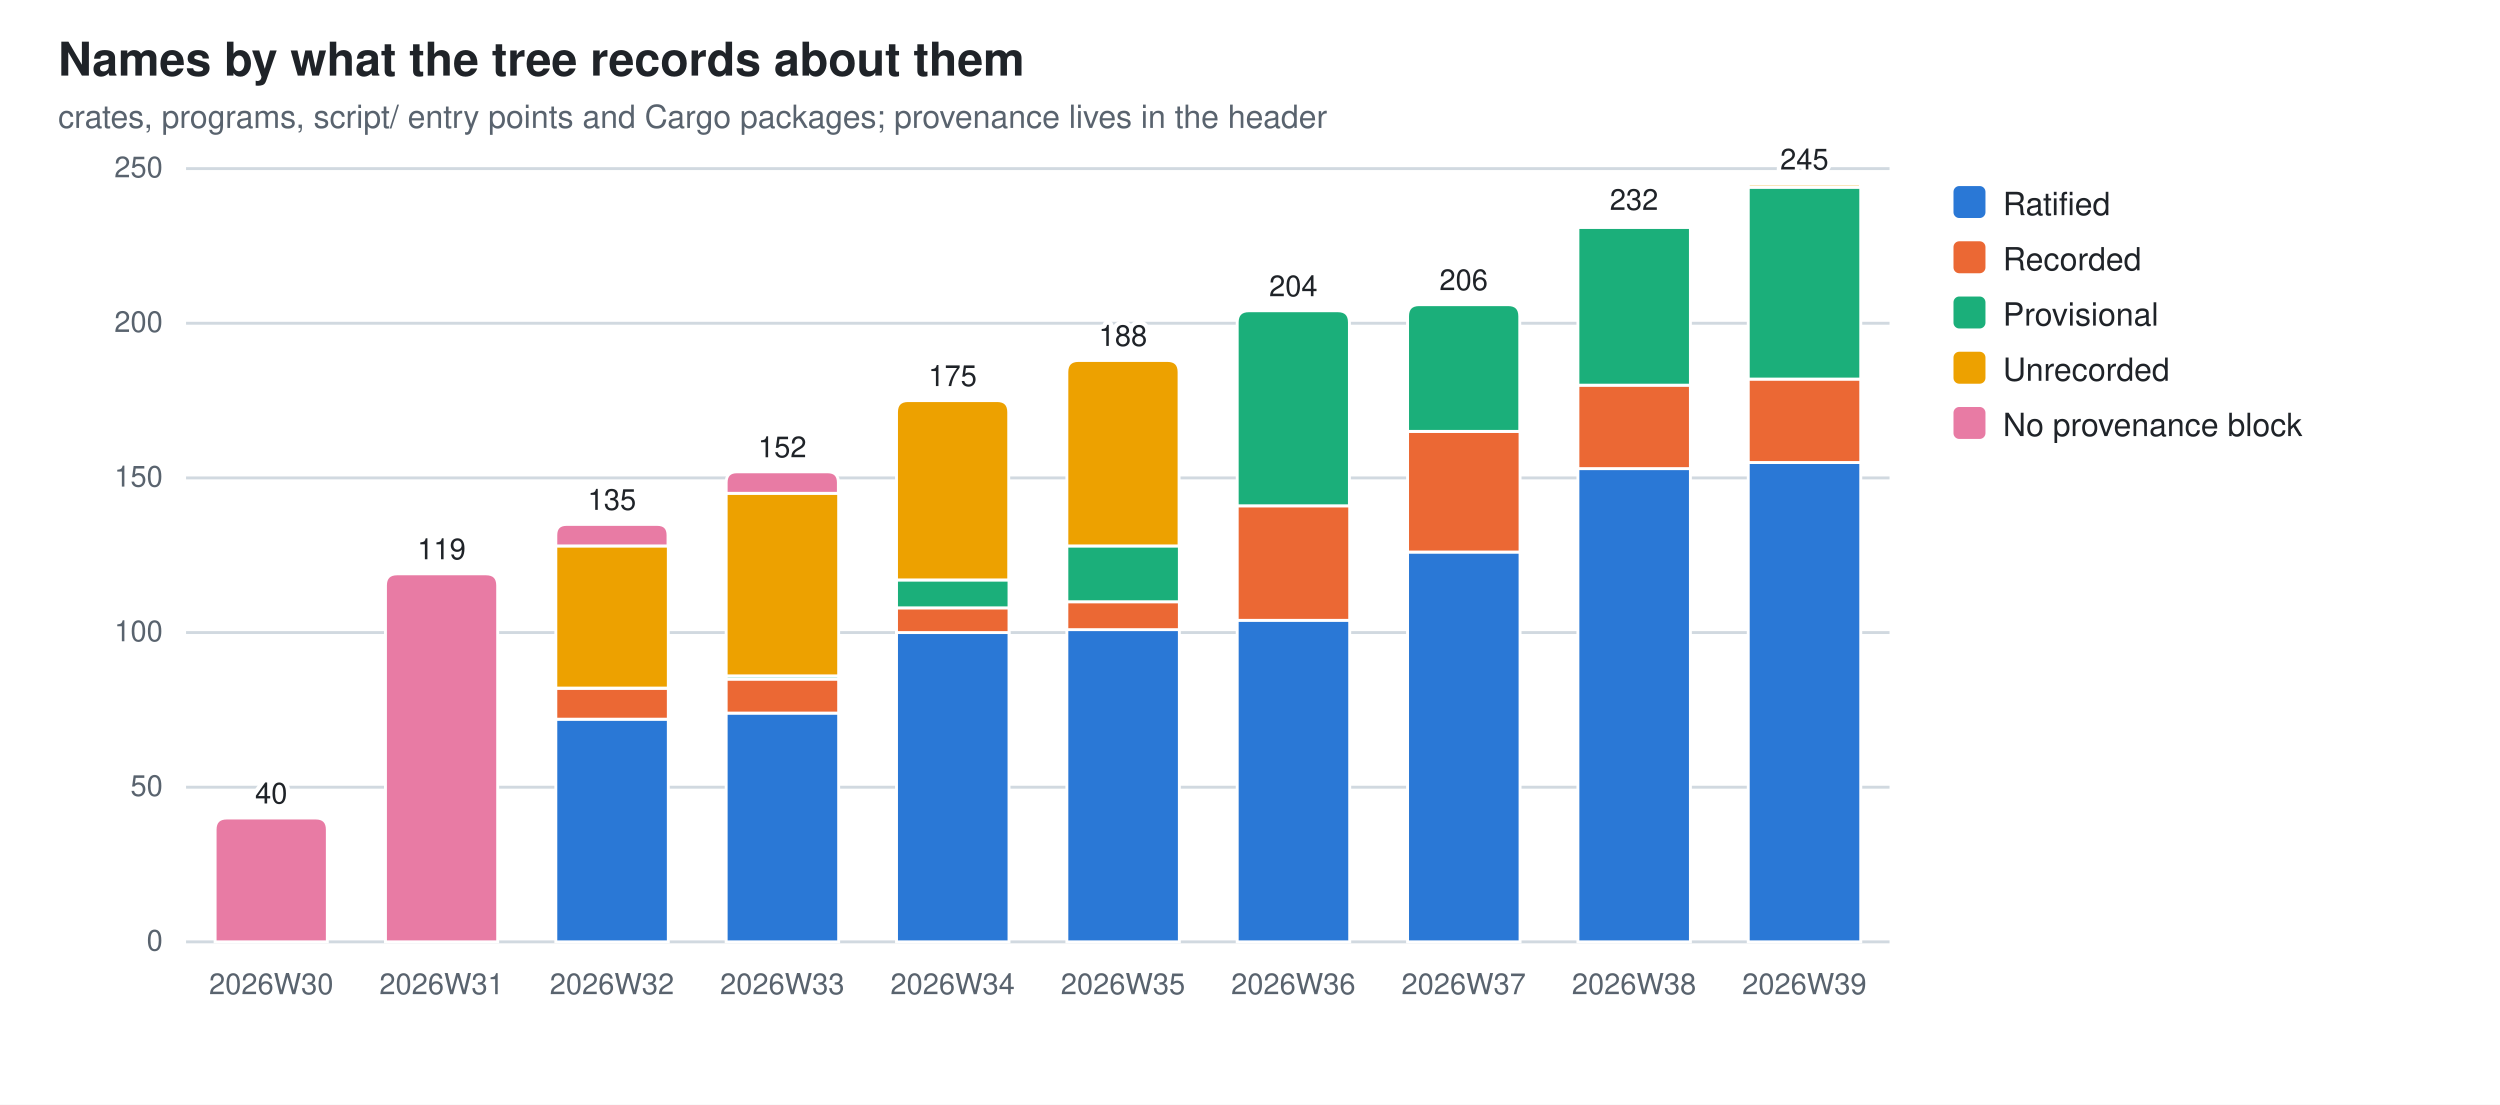
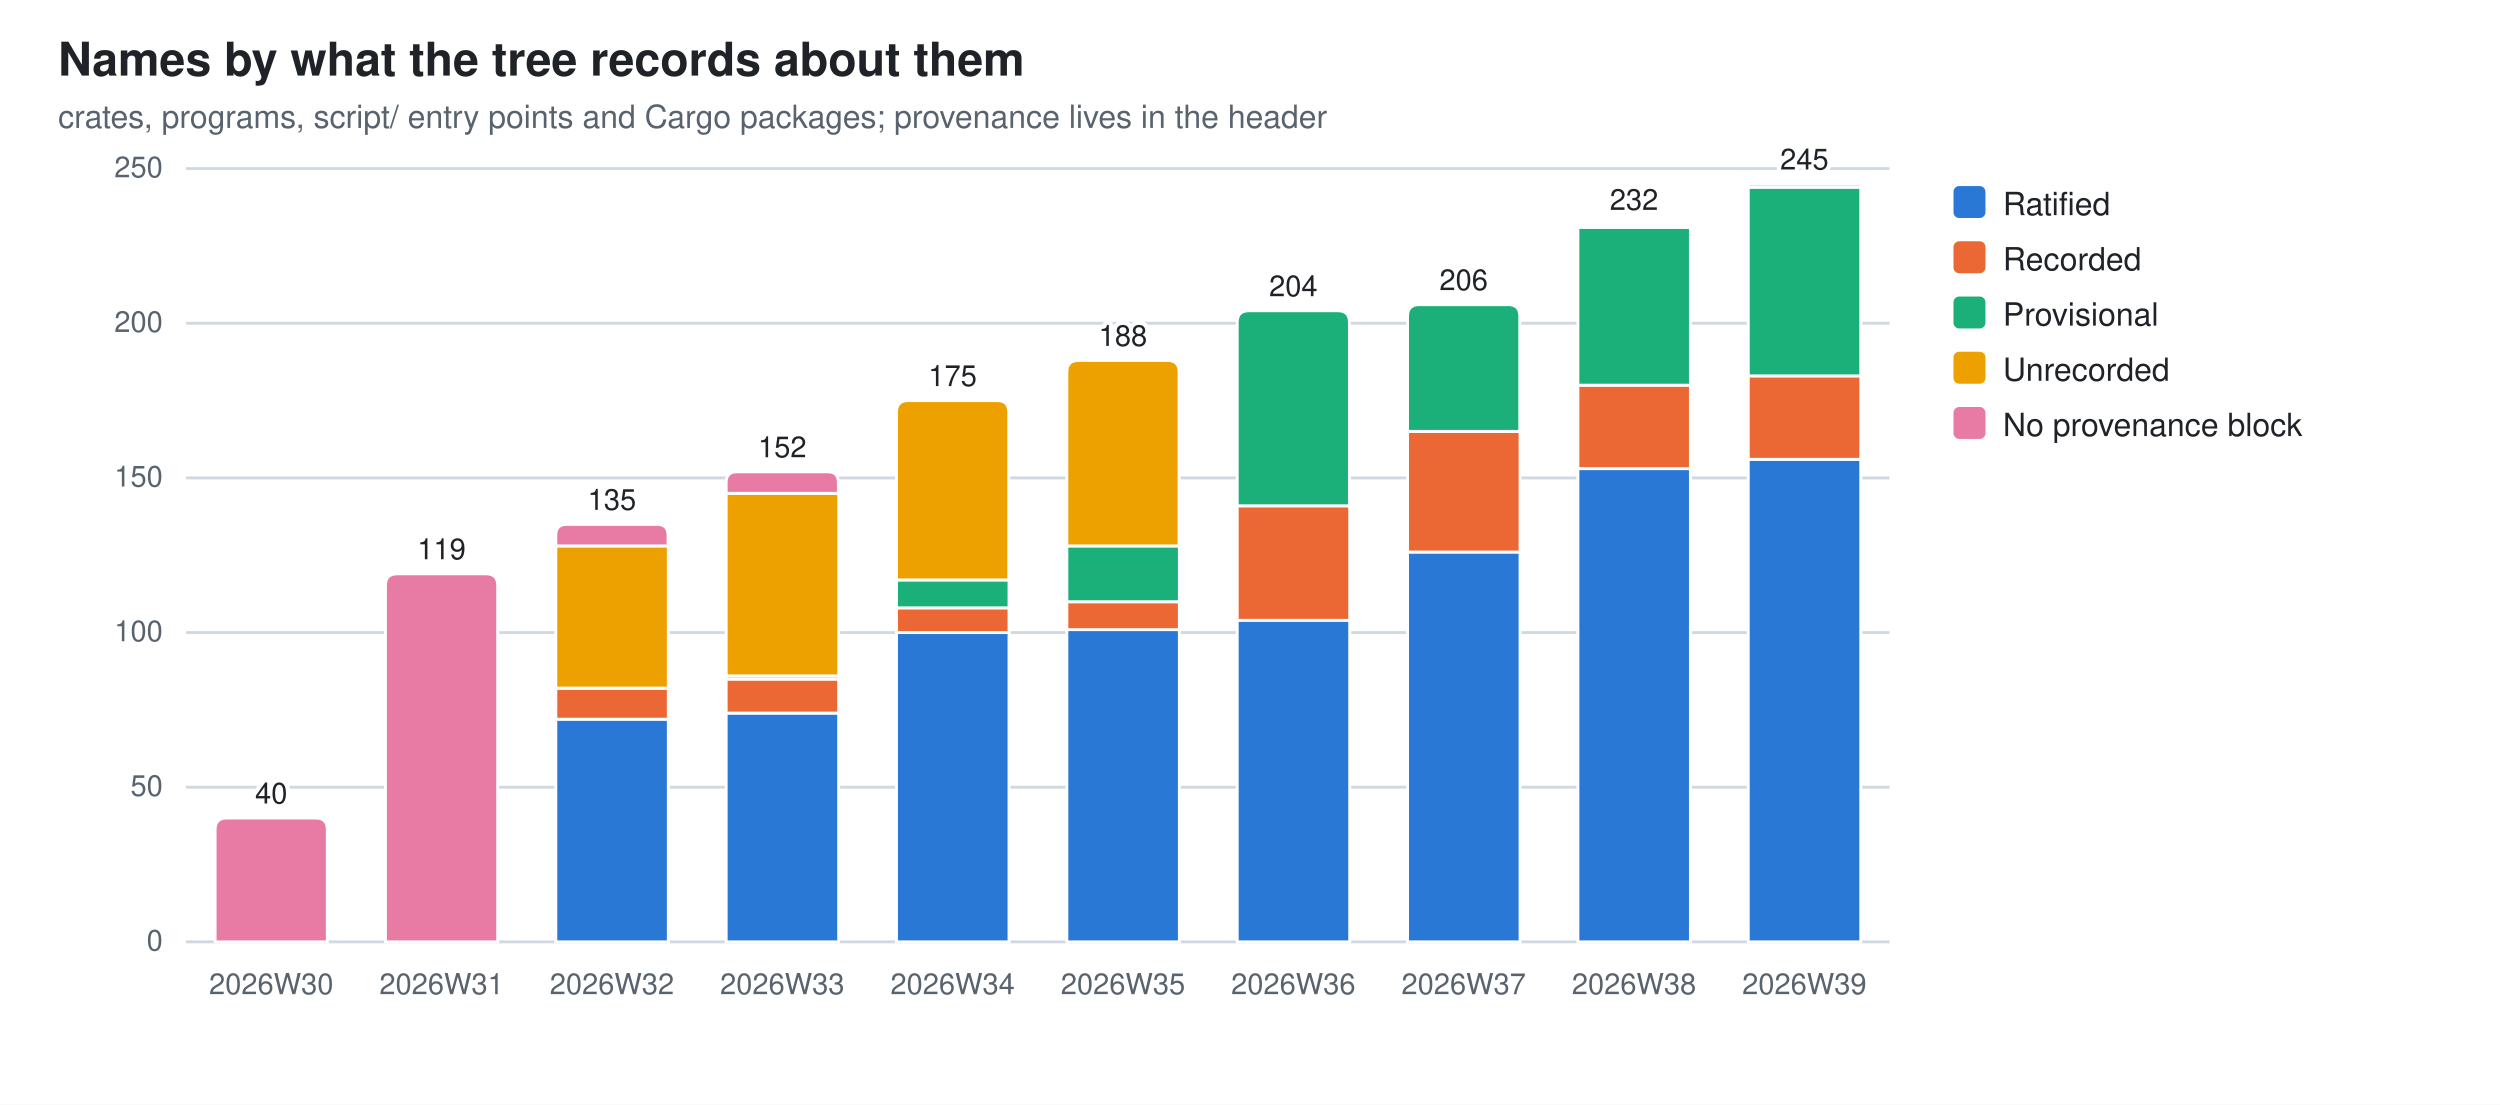
<svg xmlns="http://www.w3.org/2000/svg" width="860" height="380" viewBox="0 0 860 380" role="img" aria-label="Names by what the tree records about them">
  <style>
  .bg{fill:#ffffff} .fg{fill:#1f2328} .mut{fill:#59636e} .grid{stroke:#d1d9e0}
  .seg{stroke:#ffffff;stroke-width:1}
  .val{paint-order:stroke;stroke:#ffffff;stroke-width:3px;stroke-linejoin:round}
  .s0{fill:#2a78d6}  .s1{fill:#eb6834}  .s2{fill:#1baf7a}  .s3{fill:#eda100}  .s4{fill:#e87ba4}  .s5{fill:#008300}  .s6{fill:#4a3aa7}  .s7{fill:#e34948}
  @media (prefers-color-scheme: dark){
    .bg{fill:#0d1117} .fg{fill:#e6edf3} .mut{fill:#9198a1} .grid{stroke:#30363d}
    .seg{stroke:#0d1117} .val{stroke:#0d1117} .s0{fill:#3987e5} .s1{fill:#d95926} .s2{fill:#199e70} .s3{fill:#c98500} .s4{fill:#d55181} .s5{fill:#008300} .s6{fill:#9085e9} .s7{fill:#e66767}}
  text{font-family:-apple-system,BlinkMacSystemFont,"Segoe UI",Helvetica,Arial,sans-serif}
</style>
  <rect class="bg" width="860" height="380" />
  <text class="fg" x="20" y="26" font-size="16" font-weight="600">Names by what the tree records about them</text>
  <text class="mut" x="20" y="44" font-size="11">crates, programs, script/ entry points and Cargo packages; provenance lives in the header</text>
  <line class="grid" x1="64" y1="324.0" x2="650.0" y2="324.0" stroke-width="1" />
  <text class="mut" x="56" y="327.0" font-size="10" text-anchor="end">0</text>
  <line class="grid" x1="64" y1="270.8" x2="650.0" y2="270.8" stroke-width="1" />
  <text class="mut" x="56" y="273.8" font-size="10" text-anchor="end">50</text>
  <line class="grid" x1="64" y1="217.6" x2="650.0" y2="217.6" stroke-width="1" />
  <text class="mut" x="56" y="220.6" font-size="10" text-anchor="end">100</text>
  <line class="grid" x1="64" y1="164.4" x2="650.0" y2="164.4" stroke-width="1" />
  <text class="mut" x="56" y="167.4" font-size="10" text-anchor="end">150</text>
  <line class="grid" x1="64" y1="111.2" x2="650.0" y2="111.2" stroke-width="1" />
  <text class="mut" x="56" y="114.2" font-size="10" text-anchor="end">200</text>
  <line class="grid" x1="64" y1="58.0" x2="650.0" y2="58.0" stroke-width="1" />
  <text class="mut" x="56" y="61.0" font-size="10" text-anchor="end">250</text>
  <path class="seg s4" d="M74.0,324.0 V285.4 Q74.0,281.4 78.0,281.4 H108.6 Q112.6,281.4 112.6,285.4 V324.0 Z" />
  <text class="mut" x="93.3" y="342" font-size="10" text-anchor="middle">2026W30</text>
  <text class="fg val" x="93.3" y="276.4" font-size="10" text-anchor="middle">40</text>
  <path class="seg s4" d="M132.6,324.0 V201.4 Q132.6,197.4 136.6,197.4 H167.2 Q171.2,197.4 171.2,201.4 V324.0 Z" />
  <text class="mut" x="151.9" y="342" font-size="10" text-anchor="middle">2026W31</text>
  <text class="fg val" x="151.9" y="192.4" font-size="10" text-anchor="middle">119</text>
  <rect class="seg s0" x="191.2" y="247.4" width="38.7" height="76.6" />
  <rect class="seg s1" x="191.2" y="236.8" width="38.7" height="10.6" />
  <rect class="seg s3" x="191.2" y="187.8" width="38.7" height="48.9" />
  <path class="seg s4" d="M191.2,187.8 V184.1 Q191.2,180.4 194.9,180.4 H226.1 Q229.8,180.4 229.8,184.1 V187.8 Z" />
  <text class="mut" x="210.5" y="342" font-size="10" text-anchor="middle">2026W32</text>
  <text class="fg val" x="210.5" y="175.4" font-size="10" text-anchor="middle">135</text>
  <rect class="seg s0" x="249.8" y="245.3" width="38.7" height="78.7" />
  <rect class="seg s1" x="249.8" y="233.6" width="38.7" height="11.7" />
  <rect class="seg s2" x="249.8" y="232.5" width="38.7" height="1.1" />
  <rect class="seg s3" x="249.8" y="169.7" width="38.7" height="62.8" />
  <path class="seg s4" d="M249.8,169.7 V166.0 Q249.8,162.3 253.5,162.3 H284.7 Q288.4,162.3 288.4,166.0 V169.7 Z" />
  <text class="mut" x="269.1" y="342" font-size="10" text-anchor="middle">2026W33</text>
  <text class="fg val" x="269.1" y="157.3" font-size="10" text-anchor="middle">152</text>
  <rect class="seg s0" x="308.4" y="217.6" width="38.7" height="106.4" />
  <rect class="seg s1" x="308.4" y="209.1" width="38.7" height="8.5" />
  <rect class="seg s2" x="308.4" y="199.5" width="38.7" height="9.6" />
  <path class="seg s3" d="M308.4,199.5 V141.8 Q308.4,137.8 312.4,137.8 H343.0 Q347.0,137.8 347.0,141.8 V199.5 Z" />
  <text class="mut" x="327.7" y="342" font-size="10" text-anchor="middle">2026W34</text>
  <text class="fg val" x="327.7" y="132.8" font-size="10" text-anchor="middle">175</text>
  <rect class="seg s0" x="367.0" y="216.5" width="38.7" height="107.5" />
  <rect class="seg s1" x="367.0" y="207.0" width="38.7" height="9.6" />
  <rect class="seg s2" x="367.0" y="187.8" width="38.7" height="19.2" />
  <path class="seg s3" d="M367.0,187.8 V128.0 Q367.0,124.0 371.0,124.0 H401.6 Q405.6,124.0 405.6,128.0 V187.8 Z" />
  <text class="mut" x="386.3" y="342" font-size="10" text-anchor="middle">2026W35</text>
  <text class="fg val" x="386.3" y="119.0" font-size="10" text-anchor="middle">188</text>
  <rect class="seg s0" x="425.6" y="213.3" width="38.7" height="110.7" />
  <rect class="seg s1" x="425.6" y="174.0" width="38.7" height="39.4" />
  <path class="seg s2" d="M425.6,174.0 V110.9 Q425.6,106.9 429.6,106.9 H460.2 Q464.2,106.9 464.2,110.9 V174.0 Z" />
  <text class="mut" x="444.9" y="342" font-size="10" text-anchor="middle">2026W36</text>
  <text class="fg val" x="444.9" y="101.9" font-size="10" text-anchor="middle">204</text>
  <rect class="seg s0" x="484.2" y="189.9" width="38.7" height="134.1" />
  <rect class="seg s1" x="484.2" y="148.4" width="38.7" height="41.5" />
  <path class="seg s2" d="M484.2,148.4 V108.8 Q484.2,104.8 488.2,104.8 H518.8 Q522.8,104.8 522.8,108.8 V148.4 Z" />
  <text class="mut" x="503.5" y="342" font-size="10" text-anchor="middle">2026W37</text>
  <text class="fg val" x="503.5" y="99.8" font-size="10" text-anchor="middle">206</text>
  <rect class="seg s0" x="542.8" y="161.2" width="38.7" height="162.8" />
  <rect class="seg s1" x="542.8" y="132.5" width="38.7" height="28.7" />
  <rect class="seg s2" x="542.8" y="78.2" width="38.7" height="54.3" />
  <path class="seg s3" d="M542.8,78.2 V77.7 Q542.8,77.2 543.3,77.2 H580.9 Q581.4,77.2 581.4,77.7 V78.2 Z" />
  <text class="mut" x="562.1" y="342" font-size="10" text-anchor="middle">2026W38</text>
  <text class="fg val" x="562.1" y="72.2" font-size="10" text-anchor="middle">232</text>
-   <rect class="seg s0" x="601.4" y="159.1" width="38.7" height="164.9" />
-   <rect class="seg s1" x="601.4" y="130.4" width="38.7" height="28.7" />
-   <rect class="seg s2" x="601.4" y="64.4" width="38.7" height="66.0" />
+   <rect class="seg s0" x="601.4" y="158.0" width="38.7" height="166.0" />
+   <rect class="seg s1" x="601.4" y="129.3" width="38.7" height="28.7" />
+   <rect class="seg s2" x="601.4" y="64.4" width="38.7" height="64.9" />
  <path class="seg s3" d="M601.4,64.4 V63.9 Q601.4,63.3 601.9,63.3 H639.5 Q640.0,63.3 640.0,63.9 V64.4 Z" />
  <text class="mut" x="620.7" y="342" font-size="10" text-anchor="middle">2026W39</text>
  <text class="fg val" x="620.7" y="58.3" font-size="10" text-anchor="middle">245</text>
  <rect class="s0" x="672" y="64" width="11" height="11" rx="2" />
  <text class="fg" y="74" font-size="11">
    <tspan x="689" dy="0">Ratified</tspan>
  </text>
  <rect class="s1" x="672" y="83" width="11" height="11" rx="2" />
  <text class="fg" y="93" font-size="11">
    <tspan x="689" dy="0">Recorded</tspan>
  </text>
  <rect class="s2" x="672" y="102" width="11" height="11" rx="2" />
  <text class="fg" y="112" font-size="11">
    <tspan x="689" dy="0">Provisional</tspan>
  </text>
  <rect class="s3" x="672" y="121" width="11" height="11" rx="2" />
  <text class="fg" y="131" font-size="11">
    <tspan x="689" dy="0">Unrecorded</tspan>
  </text>
  <rect class="s4" x="672" y="140" width="11" height="11" rx="2" />
  <text class="fg" y="150" font-size="11">
    <tspan x="689" dy="0">No provenance block</tspan>
  </text>
</svg>
